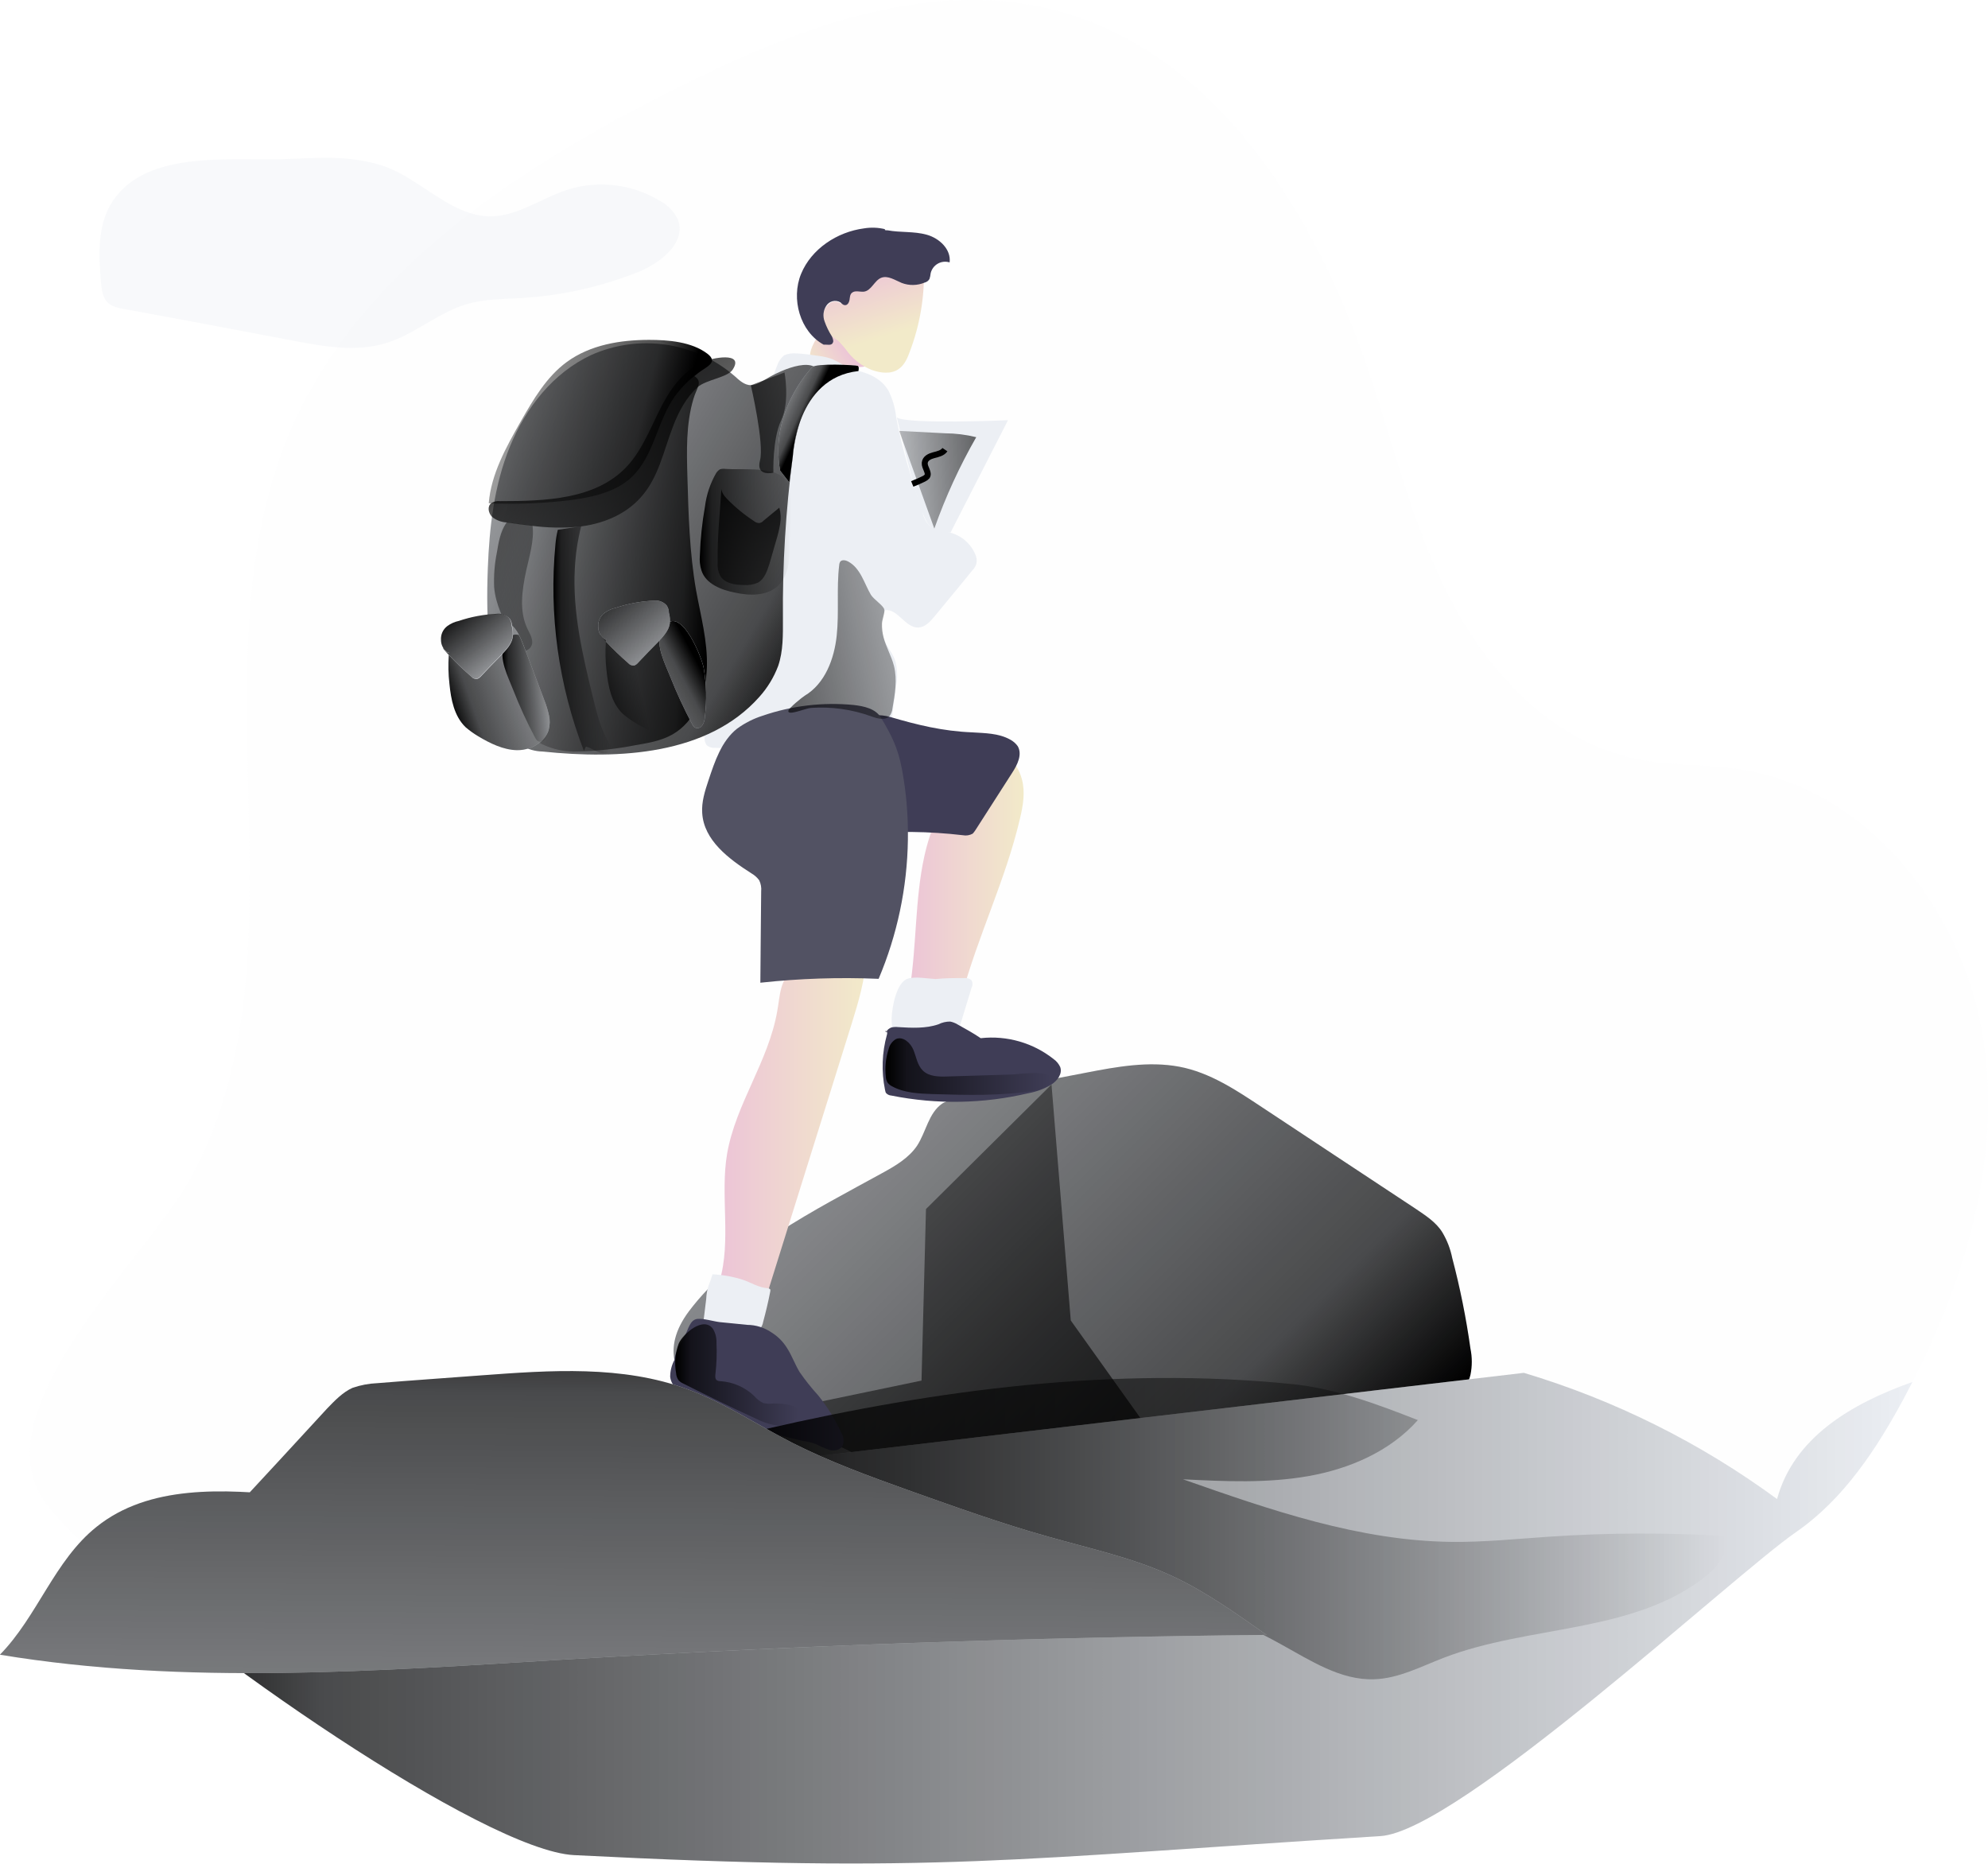
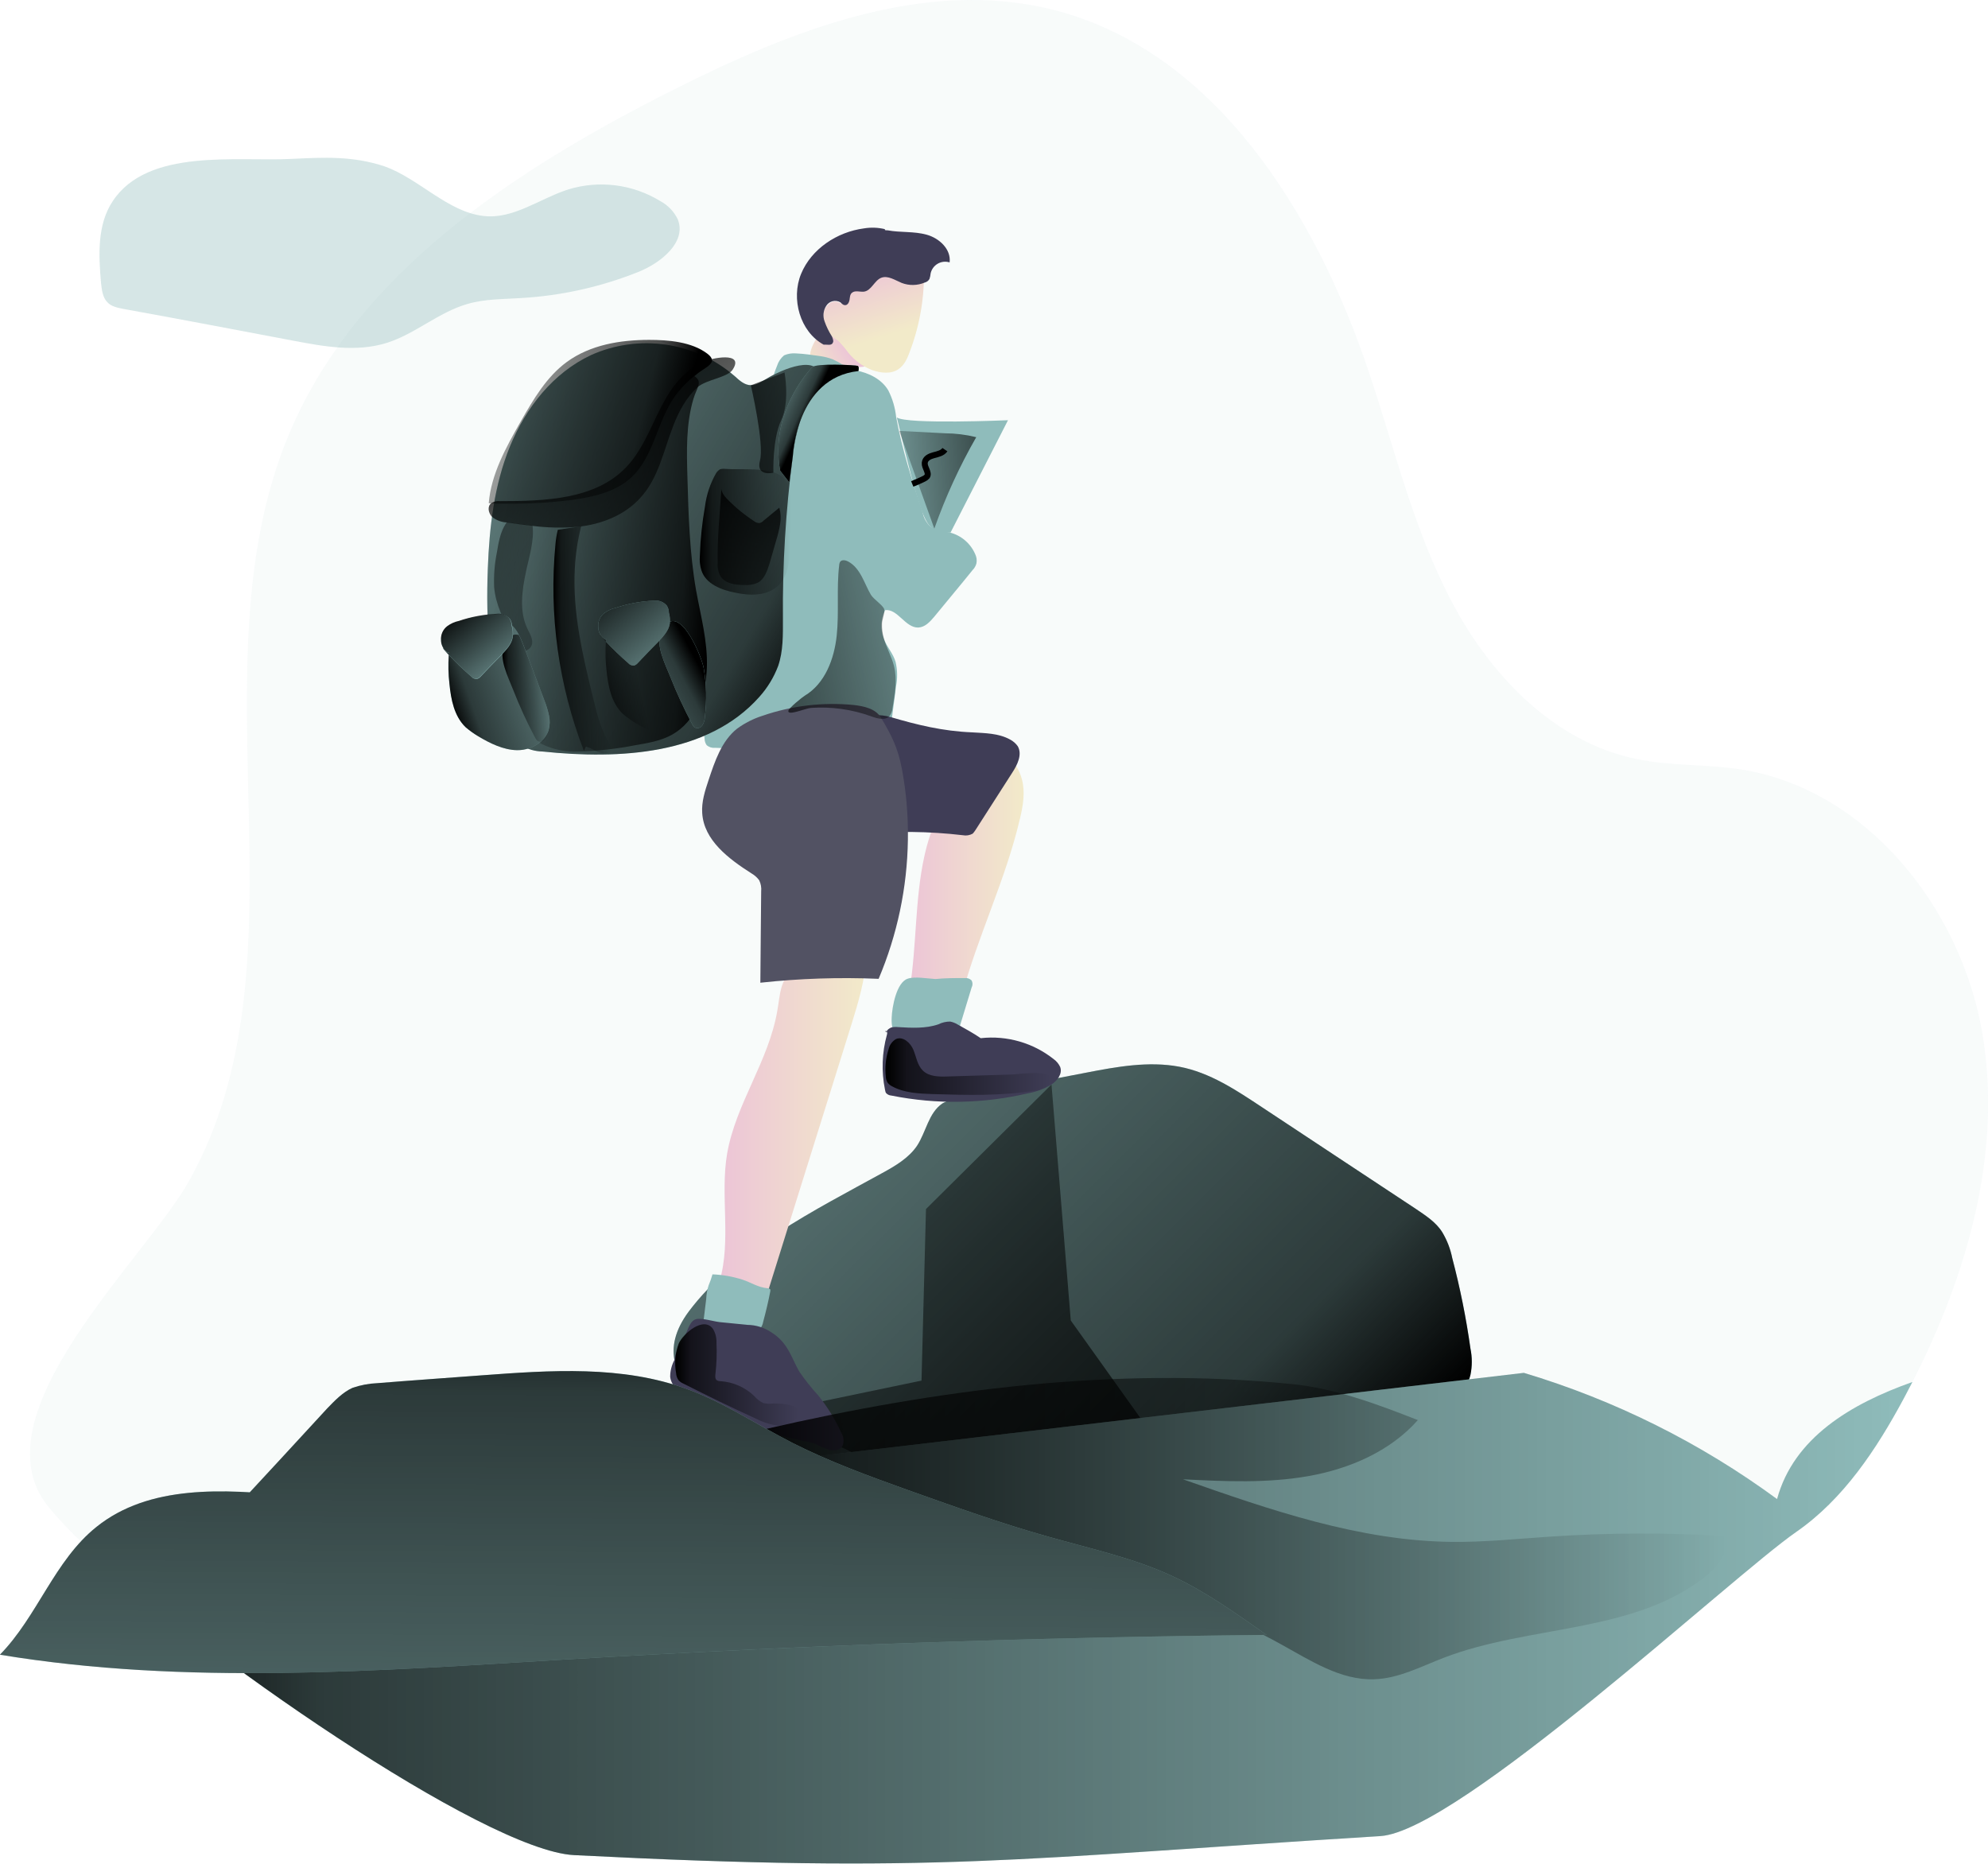
<svg xmlns="http://www.w3.org/2000/svg" xmlns:xlink="http://www.w3.org/1999/xlink" id="Layer_1" data-name="Layer 1" width="510.81" height="478.8" viewBox="0 0 510.81 478.8">
  <defs>
    <linearGradient id="linear-gradient" x1="380.12" y1="402.43" x2="137.99" y2="159.16" gradientUnits="userSpaceOnUse">
      <stop offset="0.01" />
      <stop offset="0.13" stop-opacity="0.69" />
      <stop offset="1" stop-opacity="0" />
    </linearGradient>
    <linearGradient id="linear-gradient-2" x1="356.16" y1="403.88" x2="176.89" y2="223.76" xlink:href="#linear-gradient" />
    <linearGradient id="linear-gradient-3" x1="276.8" y1="256.45" x2="306.74" y2="256.45" gradientTransform="matrix(1, 0, 0, -1, 0, 490)" gradientUnits="userSpaceOnUse">
      <stop offset="0" stop-color="#ecc4d7" />
      <stop offset="0.42" stop-color="#efd4d1" />
      <stop offset="1" stop-color="#f2eac9" />
    </linearGradient>
    <linearGradient id="linear-gradient-4" x1="228.33" y1="196.6" x2="266.27" y2="196.6" xlink:href="#linear-gradient-3" />
    <linearGradient id="linear-gradient-5" x1="261.32" y1="398.19" x2="251.37" y2="392.11" xlink:href="#linear-gradient-3" />
    <linearGradient id="linear-gradient-6" x1="265.89" y1="418.75" x2="271.62" y2="400.71" xlink:href="#linear-gradient-3" />
    <linearGradient id="linear-gradient-7" x1="64.91" y1="418.77" x2="535.15" y2="418.77" xlink:href="#linear-gradient" />
    <linearGradient id="linear-gradient-8" x1="227.89" y1="395.76" x2="487.45" y2="395.76" xlink:href="#linear-gradient" />
    <linearGradient id="linear-gradient-9" x1="259.95" y1="172.53" x2="104.26" y2="79.8" xlink:href="#linear-gradient" />
    <linearGradient id="linear-gradient-10" x1="227" y1="149.15" x2="171.22" y2="145.64" xlink:href="#linear-gradient" />
    <linearGradient id="linear-gradient-11" x1="143.85" y1="145.61" x2="202.81" y2="159.63" xlink:href="#linear-gradient" />
    <linearGradient id="linear-gradient-12" x1="159.01" y1="185.82" x2="204.81" y2="169.79" xlink:href="#linear-gradient" />
    <linearGradient id="linear-gradient-13" x1="191.53" y1="102.11" x2="252.49" y2="186.53" xlink:href="#linear-gradient" />
    <linearGradient id="linear-gradient-14" x1="172.85" y1="179.8" x2="184.81" y2="179.8" xlink:href="#linear-gradient" />
    <linearGradient id="linear-gradient-15" x1="193.78" y1="181.41" x2="227.63" y2="173.81" gradientUnits="userSpaceOnUse">
      <stop offset="0.01" />
      <stop offset="0.42" stop-opacity="0" />
    </linearGradient>
    <linearGradient id="linear-gradient-16" x1="223.94" y1="174.1" x2="184.73" y2="195" xlink:href="#linear-gradient" />
    <linearGradient id="linear-gradient-17" x1="185.95" y1="167.39" x2="200.87" y2="167.39" xlink:href="#linear-gradient" />
    <linearGradient id="linear-gradient-18" x1="223.57" y1="139.63" x2="247.07" y2="139.63" xlink:href="#linear-gradient" />
    <linearGradient id="linear-gradient-19" x1="236.35" y1="124.16" x2="235.96" y2="194.94" xlink:href="#linear-gradient" />
    <linearGradient id="linear-gradient-20" x1="307.47" y1="124.34" x2="261.67" y2="127.49" xlink:href="#linear-gradient" />
    <linearGradient id="linear-gradient-21" x1="223.37" y1="176.35" x2="309.69" y2="157.97" xlink:href="#linear-gradient" />
    <linearGradient id="linear-gradient-22" x1="251.2" y1="110.02" x2="236.22" y2="102.96" xlink:href="#linear-gradient" />
    <linearGradient id="linear-gradient-23" x1="227.54" y1="112.8" x2="275.62" y2="109.36" xlink:href="#linear-gradient" />
    <linearGradient id="linear-gradient-24" x1="218.04" y1="117.69" x2="136.19" y2="97.09" xlink:href="#linear-gradient" />
    <linearGradient id="linear-gradient-25" x1="196" y1="149.43" x2="223.33" y2="182.92" gradientUnits="userSpaceOnUse">
      <stop offset="0.01" />
      <stop offset="1" stop-opacity="0" />
    </linearGradient>
    <linearGradient id="linear-gradient-26" x1="159.75" y1="158" x2="179.59" y2="182.04" xlink:href="#linear-gradient-25" />
    <linearGradient id="linear-gradient-27" x1="207.11" y1="323.28" x2="205.39" y2="613.48" xlink:href="#linear-gradient" />
    <linearGradient id="linear-gradient-28" x1="217.24" y1="356.28" x2="248.96" y2="356.28" xlink:href="#linear-gradient" />
    <linearGradient id="linear-gradient-29" x1="271.27" y1="277.01" x2="313.89" y2="277.01" xlink:href="#linear-gradient" />
  </defs>
-   <path d="M535.15,358.09q-1.1,2.16-2.25,4.29c-7,13-15.45,25.82-27.64,34.26-16.57,11.48-86.72,76.91-106.85,78.13-93.61,5.8-113.45,9.66-207.16,4.88-23-1.17-97.18-52.63-126.34-80.27A94.83,94.83,0,0,1,56.07,390C37.37,366.45,81,326.6,92.26,306.58c31.92-56.72.71-131.23,25.51-191.41,17.28-42,58.55-68.71,99.11-89.14,30.29-15.25,64.45-28.77,97.38-20.54C356,16,382,58.05,395.58,98.91c6.71,20,11.59,40.86,21.65,59.56s26.22,35.28,47,39.55c8.74,1.83,17.79,1.32,26.63,2.64,32.33,5,56.62,35.37,62.21,67.59C558.35,298.89,549.33,330.35,535.15,358.09Z" transform="translate(-43.76 -3)" fill="#eceff4" opacity="0.07" style="isolation: isolate" />
-   <path d="M270.44,304.41c3.35-1.83,6.81-3.86,8.94-7,2.34-3.56,2.95-8.44,6.51-10.88a15.53,15.53,0,0,1,5.29-1.83l31.71-6.1c7.83-1.52,16-3,23.89-1.52s14.74,6.1,21.34,10.47c13.12,8.64,26.23,17.38,39.34,26,2.54,1.73,5.29,3.45,6.91,6.1a20.82,20.82,0,0,1,2.54,6.6,199.84,199.84,0,0,1,4.68,23.28,16.66,16.66,0,0,1,0,6.71c-.51,2.24-1.93,4.07-3.25,5.9-9.46,13.11-18.91,26.12-28.46,39.23-2.14,3.05-4.68,6.2-8.34,6.91-2,.41-4.17-.1-6.2-.5-24.5-4.88-50.32-1.73-74.3-8.54-9-2.54-17.39-6.41-25.82-10.27s-17.08-7.83-25.62-11.79c-14-6.4-43.3-17.79-28.87-37.2C232.73,324,253.46,313.76,270.44,304.41Z" transform="translate(-43.76 -3)" fill="#eceff4" />
+   <path d="M535.15,358.09q-1.1,2.16-2.25,4.29c-7,13-15.45,25.82-27.64,34.26-16.57,11.48-86.72,76.91-106.85,78.13-93.61,5.8-113.45,9.66-207.16,4.88-23-1.17-97.18-52.63-126.34-80.27A94.83,94.83,0,0,1,56.07,390C37.37,366.45,81,326.6,92.26,306.58c31.92-56.72.71-131.23,25.51-191.41,17.28-42,58.55-68.71,99.11-89.14,30.29-15.25,64.45-28.77,97.38-20.54C356,16,382,58.05,395.58,98.91c6.71,20,11.59,40.86,21.65,59.56s26.22,35.28,47,39.55c8.74,1.83,17.79,1.32,26.63,2.64,32.33,5,56.62,35.37,62.21,67.59C558.35,298.89,549.33,330.35,535.15,358.09Z" transform="translate(-43.76 -3)" fill="#8fbcbb" opacity="0.07" style="isolation: isolate" />
+   <path d="M270.44,304.41c3.35-1.83,6.81-3.86,8.94-7,2.34-3.56,2.95-8.44,6.51-10.88a15.53,15.53,0,0,1,5.29-1.83l31.71-6.1c7.83-1.52,16-3,23.89-1.52s14.74,6.1,21.34,10.47c13.12,8.64,26.23,17.38,39.34,26,2.54,1.73,5.29,3.45,6.91,6.1a20.82,20.82,0,0,1,2.54,6.6,199.84,199.84,0,0,1,4.68,23.28,16.66,16.66,0,0,1,0,6.71c-.51,2.24-1.93,4.07-3.25,5.9-9.46,13.11-18.91,26.12-28.46,39.23-2.14,3.05-4.68,6.2-8.34,6.91-2,.41-4.17-.1-6.2-.5-24.5-4.88-50.32-1.73-74.3-8.54-9-2.54-17.39-6.41-25.82-10.27s-17.08-7.83-25.62-11.79c-14-6.4-43.3-17.79-28.87-37.2C232.73,324,253.46,313.76,270.44,304.41Z" transform="translate(-43.76 -3)" fill="#8fbcbb" />
  <path d="M270.44,304.41c3.35-1.83,6.81-3.86,8.94-7,2.34-3.56,2.95-8.44,6.51-10.88a15.53,15.53,0,0,1,5.29-1.83l31.71-6.1c7.83-1.52,16-3,23.89-1.52s14.74,6.1,21.34,10.47c13.12,8.64,26.23,17.38,39.34,26,2.54,1.73,5.29,3.45,6.91,6.1a20.82,20.82,0,0,1,2.54,6.6,199.84,199.84,0,0,1,4.68,23.28,16.66,16.66,0,0,1,0,6.71c-.51,2.24-1.93,4.07-3.25,5.9-9.46,13.11-18.91,26.12-28.46,39.23-2.14,3.05-4.68,6.2-8.34,6.91-2,.41-4.17-.1-6.2-.5-24.5-4.88-50.32-1.73-74.3-8.54-9-2.54-17.39-6.41-25.82-10.27s-17.08-7.83-25.62-11.79c-14-6.4-43.3-17.79-28.87-37.2C232.73,324,253.46,313.76,270.44,304.41Z" transform="translate(-43.76 -3)" fill="url(#linear-gradient)" />
  <path d="M239.33,366.31l41.21-8.58,1.15-44.08,32.25-32,4.95,60.63L363,404.09s-68.12-5.15-81.85-16.6S239.33,366.31,239.33,366.31Z" transform="translate(-43.76 -3)" fill="url(#linear-gradient-2)" />
  <path d="M306.32,203.17c.92,3.35.31,6.91-.51,10.27-3.66,15.65-10.87,30.18-15,45.64-.71,2.64-1.32,5.38-2.95,7.52s-4.57,3.66-7.11,2.74a6.5,6.5,0,0,1-3.77-5.28,22.38,22.38,0,0,1,.51-6.81c1.83-11.29,1.32-23,3.76-34.16,1.53-7,4.48-14,9.25-19.51C295,198.49,303.47,193.11,306.32,203.17Z" transform="translate(-43.76 -3)" fill="url(#linear-gradient-3)" />
  <path d="M230.59,299.43c-1.83,10.77,1.12,22.26-1.93,32.73a4,4,0,0,0-.2,2.44,3,3,0,0,0,1.73,1.42,19.22,19.22,0,0,0,7.11,1.83,3.46,3.46,0,0,0,2.44-.51,4.82,4.82,0,0,0,1.22-2.13q10.83-34.6,21.65-69.22c1.73-5.59,3.46-11.29,3.66-17.08,0,.1-16.57,2-18.4,3.15-3.76,2.34-3.66,6.71-4.37,10.57C241.27,275.75,232.83,286.52,230.59,299.43Z" transform="translate(-43.76 -3)" fill="url(#linear-gradient-4)" />
  <path d="M254.89,88a2.64,2.64,0,0,1,.91-.91,2.79,2.79,0,0,1,1.63-.1c2.13.4,3.76,2.13,5.18,3.76A14.33,14.33,0,0,1,266,96.54c0,.2.1.41,0,.51a.79.79,0,0,1-.51.2c-3,.31-10,.92-12.61-.91S253.57,89.83,254.89,88Z" transform="translate(-43.76 -3)" fill="url(#linear-gradient-5)" />
  <path d="M277.55,93.29c-.61,1.73-1.42,3.56-2.94,4.57-1.93,1.32-4.58,1-6.81.21a14.62,14.62,0,0,1-6.1-4.48,25.83,25.83,0,0,0-2.54-3,24.46,24.46,0,0,1-2-1.52,6,6,0,0,1-1.72-6,4.14,4.14,0,0,1,1.83-2.34,2.45,2.45,0,0,1,2.74.41,26.46,26.46,0,0,1,1.22-7.93,9.1,9.1,0,0,1,2.64-4.47,9.2,9.2,0,0,1,4.37-1.42c4.58-.72,12.71-1.63,12.91,4.67A55.72,55.72,0,0,1,277.55,93.29Z" transform="translate(-43.76 -3)" fill="url(#linear-gradient-6)" />
  <path d="M255.4,91.56c-6.1-3.35-8.44-11.79-5.8-18.2s9.25-10.77,16.16-11.68a13.54,13.54,0,0,1,5.39.2c-.2.3.31.3.71.3,3.26.61,6.71.21,10,1.12s6.31,3.76,5.9,7.12a3.82,3.82,0,0,0-4.88,2.84,6,6,0,0,1-.3,1.43,1.94,1.94,0,0,1-1.22.91,7.92,7.92,0,0,1-5.9.1c-1.73-.71-3.56-2-5.29-1.32s-2.54,3.36-4.47,3.56c-1,.1-2.23-.41-3.05.3-.51.41-.51,1.22-.61,1.83s-.51,1.43-1.22,1.33c-.4,0-.81-.41-1.12-.72a2.69,2.69,0,0,0-3.65.92,4.48,4.48,0,0,0-.41,4,18.65,18.65,0,0,0,1.83,3.76,3.39,3.39,0,0,1,.4,1.32C257.63,92,256.51,91.46,255.4,91.56Z" transform="translate(-43.76 -3)" fill="#3f3d56" />
-   <path d="M243.4,97.05a5.77,5.77,0,0,1,1.83-2.75,6.34,6.34,0,0,1,3.05-.5c2.13.1,4.17.4,6.3.71a15.32,15.32,0,0,1,3.15.81,21.66,21.66,0,0,1,4.88,3.05,75.12,75.12,0,0,0-9.65,1c-2.75.5-5.39,1.52-8.14,1.93C241.27,101.93,242.49,99.39,243.4,97.05Z" transform="translate(-43.76 -3)" fill="#eceff4" />
-   <path d="M222.66,126.63a87.59,87.59,0,0,0-2.23,10.16c-1.83,10.07-3.66,20-5.49,30.09-.61,3.15-.92,6.81,1.52,8.84,1.33,1.12,3.16,1.43,4.88,1.83a3.2,3.2,0,0,1,1.53.82,4,4,0,0,1,.51,1.62c.5,4.27.91,8.54,1.42,12.81a3,3,0,0,0,.51,1.63,2.74,2.74,0,0,0,2.13.71,121.12,121.12,0,0,0,43.91-6,2.9,2.9,0,0,0,1.33-.81,2.09,2.09,0,0,0,.3-1.12c.31-2.64.71-5.18,1-7.83a14.69,14.69,0,0,0-.1-6.3c-.61-2.13-2.24-3.86-3-5.89a9.4,9.4,0,0,1,.3-7.42c3.25-.41,5.18,4.57,8.54,4.47,1.73-.1,2.95-1.43,4.07-2.75,3.25-4,6.6-7.93,9.86-12a3.78,3.78,0,0,0,1-1.73,3.74,3.74,0,0,0-.3-2.34,9.7,9.7,0,0,0-6.51-5.59c-1.63-.4-3.56-.4-4.88-1.42a6.66,6.66,0,0,1-2.13-3.76c-2.65-8-5.29-16.16-6.81-24.5a19.64,19.64,0,0,0-2-6.81c-1.72-2.95-5.08-4.57-8.43-5.18a31.11,31.11,0,0,0-10.17.51c-3.56.61-8.64.71-11.69,2.54a50.23,50.23,0,0,0-19,25.41Z" transform="translate(-43.76 -3)" fill="#eceff4" />
-   <path d="M274.2,110.26c2.54,1.83,28.56.71,28.56.71L288,139.84s-3.54.22-5.08-1.42S279.88,134.54,274.2,110.26Z" transform="translate(-43.76 -3)" fill="#eceff4" />
+   <path d="M243.4,97.05a5.77,5.77,0,0,1,1.83-2.75,6.34,6.34,0,0,1,3.05-.5c2.13.1,4.17.4,6.3.71a15.32,15.32,0,0,1,3.15.81,21.66,21.66,0,0,1,4.88,3.05,75.12,75.12,0,0,0-9.65,1c-2.75.5-5.39,1.52-8.14,1.93C241.27,101.93,242.49,99.39,243.4,97.05Z" transform="translate(-43.76 -3)" fill="#8fbcbb" />
+   <path d="M222.66,126.63a87.59,87.59,0,0,0-2.23,10.16c-1.83,10.07-3.66,20-5.49,30.09-.61,3.15-.92,6.81,1.52,8.84,1.33,1.12,3.16,1.43,4.88,1.83a3.2,3.2,0,0,1,1.53.82,4,4,0,0,1,.51,1.62c.5,4.27.91,8.54,1.42,12.81a3,3,0,0,0,.51,1.63,2.74,2.74,0,0,0,2.13.71,121.12,121.12,0,0,0,43.91-6,2.9,2.9,0,0,0,1.33-.81,2.09,2.09,0,0,0,.3-1.12c.31-2.64.71-5.18,1-7.83a14.69,14.69,0,0,0-.1-6.3c-.61-2.13-2.24-3.86-3-5.89a9.4,9.4,0,0,1,.3-7.42c3.25-.41,5.18,4.57,8.54,4.47,1.73-.1,2.95-1.43,4.07-2.75,3.25-4,6.6-7.93,9.86-12a3.78,3.78,0,0,0,1-1.73,3.74,3.74,0,0,0-.3-2.34,9.7,9.7,0,0,0-6.51-5.59c-1.63-.4-3.56-.4-4.88-1.42a6.66,6.66,0,0,1-2.13-3.76c-2.65-8-5.29-16.16-6.81-24.5a19.64,19.64,0,0,0-2-6.81c-1.72-2.95-5.08-4.57-8.43-5.18a31.11,31.11,0,0,0-10.17.51c-3.56.61-8.64.71-11.69,2.54a50.23,50.23,0,0,0-19,25.41Z" transform="translate(-43.76 -3)" fill="#8fbcbb" />
+   <path d="M274.2,110.26c2.54,1.83,28.56.71,28.56.71L288,139.84s-3.54.22-5.08-1.42S279.88,134.54,274.2,110.26Z" transform="translate(-43.76 -3)" fill="#8fbcbb" />
  <path d="M293.51,191.17c3.36.21,6.81.21,9.76,1.83a5.6,5.6,0,0,1,2,1.73c1.22,2.14-.1,4.78-1.42,6.81-3.15,4.88-6.3,9.86-9.45,14.74a6.32,6.32,0,0,1-.71.92,3.74,3.74,0,0,1-2.54.4,124.74,124.74,0,0,0-26.13-.3c-2.64-3.56-5.28-7.22-6.81-11.39s-1.83-9,.31-13a12.32,12.32,0,0,1,14-5.69C279.38,189.24,286,190.87,293.51,191.17Z" transform="translate(-43.76 -3)" fill="#3f3d56" />
-   <path d="M226.83,330.43a23.89,23.89,0,0,1-1,2.85,12.74,12.74,0,0,0-.61,3.45c-.21,1.63-.41,3.26-.61,5a3.13,3.13,0,0,0,.1,1.73c.3.61.91.82,1.52,1.12,2.85,1,6.1.92,9.15.92,1.42,0,3-.21,3.86-1.33a3.83,3.83,0,0,0,.61-1.52c.71-2.64,1.32-5.18,1.83-7.83,0-.2.1-.51-.1-.61a.77.77,0,0,0-.51-.2c-2.54-.2-4.37-1.53-6.6-2.24A29.47,29.47,0,0,0,226.83,330.43Z" transform="translate(-43.76 -3)" fill="#eceff4" />
+   <path d="M226.83,330.43a23.89,23.89,0,0,1-1,2.85,12.74,12.74,0,0,0-.61,3.45c-.21,1.63-.41,3.26-.61,5a3.13,3.13,0,0,0,.1,1.73c.3.61.91.82,1.52,1.12,2.85,1,6.1.92,9.15.92,1.42,0,3-.21,3.86-1.33a3.83,3.83,0,0,0,.61-1.52c.71-2.64,1.32-5.18,1.83-7.83,0-.2.1-.51-.1-.61a.77.77,0,0,0-.51-.2c-2.54-.2-4.37-1.53-6.6-2.24A29.47,29.47,0,0,0,226.83,330.43Z" transform="translate(-43.76 -3)" fill="#8fbcbb" />
  <path d="M217.07,352.39a9.18,9.18,0,0,0-1.11,4.37c.3,2.64,2.84,4.27,5.18,5.59a106.48,106.48,0,0,0,29,10.88,16.27,16.27,0,0,1,3.25.81,25.89,25.89,0,0,0,3.56,1.52c1.22.31,2.85,0,3.35-1.22a3.72,3.72,0,0,0-.4-3.25,44.06,44.06,0,0,0-5.9-9.55,56.89,56.89,0,0,1-4.78-6c-1.21-2-2-4.27-3.25-6.2a12.31,12.31,0,0,0-4-4,11.21,11.21,0,0,0-6.2-1.93c-2.34-.2-4.68-.51-7.12-.71-1.62-.2-4.17-1-5.79-.81-1.83.3-2.24,2.64-3,4.06S217.07,350.56,217.07,352.39Z" transform="translate(-43.76 -3)" fill="#3f3d56" />
-   <path d="M291.68,254.3a2.14,2.14,0,0,1,1.73.61,1.91,1.91,0,0,1,0,1.83q-1.68,5.49-3.35,11a4,4,0,0,1-.71,1.42,3.73,3.73,0,0,1-2,.91,38.39,38.39,0,0,1-9.65.51A7.66,7.66,0,0,1,275,270c-1.83-1-2.23-3.45-2.13-5.49.1-2.74,1.22-9.15,4.17-10.06,1.83-.61,5.08,0,7.11.1C286.6,254.3,289.14,254.3,291.68,254.3Z" transform="translate(-43.76 -3)" fill="#eceff4" />
+   <path d="M291.68,254.3a2.14,2.14,0,0,1,1.73.61,1.91,1.91,0,0,1,0,1.83q-1.68,5.49-3.35,11a4,4,0,0,1-.71,1.42,3.73,3.73,0,0,1-2,.91,38.39,38.39,0,0,1-9.65.51A7.66,7.66,0,0,1,275,270c-1.83-1-2.23-3.45-2.13-5.49.1-2.74,1.22-9.15,4.17-10.06,1.83-.61,5.08,0,7.11.1C286.6,254.3,289.14,254.3,291.68,254.3Z" transform="translate(-43.76 -3)" fill="#8fbcbb" />
  <path d="M295.75,269.75c-1.93-1.32-4-2.44-6-3.56a5.81,5.81,0,0,0-1.83-.71,6.7,6.7,0,0,0-3.05.71c-3.25,1.12-6.91.92-10.36.71a5.05,5.05,0,0,0-1.73.1c-.51.21-1.12.61-1.22,1.12-.31.21-.41-.4-.1-.2s.3.61.2.91a30.28,30.28,0,0,0-.51,14.13c.1.31.1.71.31.92a2,2,0,0,0,1.32.61,82.59,82.59,0,0,0,35.27-.61,17.25,17.25,0,0,0,5.89-2.24c1.53-1,2.85-2.74,2.24-4.47a5.07,5.07,0,0,0-1.63-2A25.62,25.62,0,0,0,295.75,269.75Z" transform="translate(-43.76 -3)" fill="#3f3d56" />
-   <path d="M535.15,358.09q-1.1,2.16-2.25,4.29c-7,13-15.45,25.82-27.64,34.26-16.57,11.48-86.72,76.91-106.85,78.13-93.61,5.8-113.45,9.66-207.16,4.88-23-1.17-97.18-52.63-126.34-80.27l370.4-43.64a213.33,213.33,0,0,1,65.06,32.43C504.63,372.49,519.23,363.72,535.15,358.09Z" transform="translate(-43.76 -3)" fill="#eceff4" />
+   <path d="M535.15,358.09q-1.1,2.16-2.25,4.29c-7,13-15.45,25.82-27.64,34.26-16.57,11.48-86.72,76.91-106.85,78.13-93.61,5.8-113.45,9.66-207.16,4.88-23-1.17-97.18-52.63-126.34-80.27l370.4-43.64a213.33,213.33,0,0,1,65.06,32.43C504.63,372.49,519.23,363.72,535.15,358.09Z" transform="translate(-43.76 -3)" fill="#8fbcbb" />
  <path d="M535.15,358.09q-1.1,2.16-2.25,4.29c-7,13-15.45,25.82-27.64,34.26-16.57,11.48-86.72,76.91-106.85,78.13-93.61,5.8-113.45,9.66-207.16,4.88-23-1.17-97.18-52.63-126.34-80.27l370.4-43.64a213.33,213.33,0,0,1,65.06,32.43C504.63,372.49,519.23,363.72,535.15,358.09Z" transform="translate(-43.76 -3)" fill="url(#linear-gradient-7)" />
  <path d="M408.07,367.88c-7.13,8.05-17.59,12.54-28.18,14.4s-21.43,1.35-32.17.81c22.4,7.87,45.3,15.82,69,16.08,8.3.1,16.58-.76,24.87-1.32a352.37,352.37,0,0,1,45.61-.16c1.05,4.08-2.16,8-5.48,10.57-18.61,14.48-45,12.23-67,20.69-5.84,2.25-11.58,5.31-17.83,5.52-8.66.31-16.41-4.82-24-9-22.39-12.47-47.84-18.15-73-23-25.5-4.89-52.55-9.72-72-26.87,3.27-3.17,7.93-4.36,12.37-5.38,44.27-10.2,90.09-16.2,135.5-11.59C386.82,359.73,397.7,363.81,408.07,367.88Z" transform="translate(-43.76 -3)" fill="url(#linear-gradient-8)" />
-   <path d="M247.47,120.22A300.08,300.08,0,0,0,244.93,162c0,4.07.1,8.24-1.22,12.1a25.17,25.17,0,0,1-4.88,8c-13.22,14.84-35.88,16.06-55.6,14a11.43,11.43,0,0,1-5.49-1.53c-2-1.32-3.05-3.66-3.87-5.89-4.57-12.51-5.28-26.13-4.77-39.55.4-10.67,1.62-21.44,5.69-31.41s11.08-18.9,20.84-23.48a34.73,34.73,0,0,1,36.89,5.39c1.22,1.12,2.55,2.34,4.17,2.34,1.43,0,2.75-.92,4-1.63,4.16-2.54,13.52-6.5,13.92-.2.1,2.24-3.56,6.4-4.37,8.54A45.32,45.32,0,0,0,247.47,120.22Z" transform="translate(-43.76 -3)" fill="#eceff4" />
+   <path d="M247.47,120.22A300.08,300.08,0,0,0,244.93,162c0,4.07.1,8.24-1.22,12.1a25.17,25.17,0,0,1-4.88,8c-13.22,14.84-35.88,16.06-55.6,14a11.43,11.43,0,0,1-5.49-1.53c-2-1.32-3.05-3.66-3.87-5.89-4.57-12.51-5.28-26.13-4.77-39.55.4-10.67,1.62-21.44,5.69-31.41s11.08-18.9,20.84-23.48a34.73,34.73,0,0,1,36.89,5.39c1.22,1.12,2.55,2.34,4.17,2.34,1.43,0,2.75-.92,4-1.63,4.16-2.54,13.52-6.5,13.92-.2.1,2.24-3.56,6.4-4.37,8.54A45.32,45.32,0,0,0,247.47,120.22Z" transform="translate(-43.76 -3)" fill="#8fbcbb" />
  <path d="M247.47,120.22A300.08,300.08,0,0,0,244.93,162c0,4.07.1,8.24-1.22,12.1a25.17,25.17,0,0,1-4.88,8c-13.22,14.84-35.88,16.06-55.6,14a11.43,11.43,0,0,1-5.49-1.53c-2-1.32-3.05-3.66-3.87-5.89-4.57-12.51-5.28-26.13-4.77-39.55.4-10.67,1.62-21.44,5.69-31.41s11.08-18.9,20.84-23.48a34.73,34.73,0,0,1,36.89,5.39c1.22,1.12,2.55,2.34,4.17,2.34,1.43,0,2.75-.92,4-1.63,4.16-2.54,13.52-6.5,13.92-.2.1,2.24-3.56,6.4-4.37,8.54A45.32,45.32,0,0,0,247.47,120.22Z" transform="translate(-43.76 -3)" fill="url(#linear-gradient-9)" />
  <path d="M225.39,174.53c-.23,6.72-3,13.85-8.83,17.17-2.88,1.64-6.21,2.21-9.48,2.76a88.57,88.57,0,0,1-14.85,1.64,19.36,19.36,0,0,1-9.15-1.87c-3.94-2.1-6.42-6.14-8.51-10.08a36.59,36.59,0,0,1-3.32-7.88,41.87,41.87,0,0,1-.87-11c.09-8.27.32-16.58,1.86-24.71a69.55,69.55,0,0,1,2.09-8.21A126.86,126.86,0,0,0,190,131.5c5.77-.7,11.84-2,16.06-6,5.7-5.39,6.5-14.2,11-20.61a27.23,27.23,0,0,1,5.06-5.28c2.34,1.44.66,3-.19,5.89-1.93,6.49-1.73,13.4-1.54,20.1.27,9.69.55,19.41,2.21,29C223.8,161.21,225.62,167.81,225.39,174.53Z" transform="translate(-43.76 -3)" fill="url(#linear-gradient-10)" />
  <path d="M179.25,164.49c.57,1.19,1.33,2.38,1.26,3.69a2.28,2.28,0,0,1-1.7,2c-.19-.48-.37-1-.57-1.48a27,27,0,0,0-1.11-2.53,2.17,2.17,0,0,0-1.73.08c-2.28-3.87-4.27-7.93-4.67-12.36a37.15,37.15,0,0,1,.7-8.92c.42-2.58.88-5.24,2.3-7.42a3.09,3.09,0,0,1,.26-.37h.09c2.17.32,4.35.64,6.51.87.52,3.75-.93,8.28-1.66,11.73C177.89,154.68,177.13,160,179.25,164.49Z" transform="translate(-43.76 -3)" fill="url(#linear-gradient-11)" />
-   <path d="M184.75,190.46a5.13,5.13,0,0,1-.27.78,6.63,6.63,0,0,1-1.73,2.31,9.31,9.31,0,0,1-6.23,2.2c-3.46-.1-6.81-1.73-9.86-3.56a23.49,23.49,0,0,1-3.26-2.34c-2.94-2.84-3.76-7.11-4.16-11.18a39.68,39.68,0,0,1-.17-7.39c-.49-.54-1-1.09-1.46-1.65l17.65-6a9.1,9.1,0,0,1,1.87,2.57,27,27,0,0,1,1.11,2.53c1.83,4.78,3.56,9.45,5.39,14.23a23.09,23.09,0,0,1,1.18,3.85A7.59,7.59,0,0,1,184.75,190.46Z" transform="translate(-43.76 -3)" fill="#eceff4" />
+   <path d="M184.75,190.46a5.13,5.13,0,0,1-.27.78,6.63,6.63,0,0,1-1.73,2.31,9.31,9.31,0,0,1-6.23,2.2c-3.46-.1-6.81-1.73-9.86-3.56a23.49,23.49,0,0,1-3.26-2.34c-2.94-2.84-3.76-7.11-4.16-11.18a39.68,39.68,0,0,1-.17-7.39c-.49-.54-1-1.09-1.46-1.65l17.65-6a9.1,9.1,0,0,1,1.87,2.57,27,27,0,0,1,1.11,2.53c1.83,4.78,3.56,9.45,5.39,14.23a23.09,23.09,0,0,1,1.18,3.85A7.59,7.59,0,0,1,184.75,190.46Z" transform="translate(-43.76 -3)" fill="#8fbcbb" />
  <path d="M184.75,190.46a5.13,5.13,0,0,1-.27.78,6.63,6.63,0,0,1-1.73,2.31,9.31,9.31,0,0,1-6.23,2.2c-3.46-.1-6.81-1.73-9.86-3.56a23.49,23.49,0,0,1-3.26-2.34c-2.94-2.84-3.76-7.11-4.16-11.18a39.68,39.68,0,0,1-.17-7.39c-.49-.54-1-1.09-1.46-1.65l17.65-6a9.1,9.1,0,0,1,1.87,2.57,27,27,0,0,1,1.11,2.53c1.83,4.78,3.56,9.45,5.39,14.23a23.09,23.09,0,0,1,1.18,3.85A7.59,7.59,0,0,1,184.75,190.46Z" transform="translate(-43.76 -3)" fill="url(#linear-gradient-12)" />
  <path d="M232,98c-1.32,2-6.81,2.54-9,4.48-2.84,2.54-4.88,6.3-6.3,10.06-2.44,6.3-3.76,13.32-8.34,18.3-4.06,4.57-10.16,6.91-16.16,7.52a55.06,55.06,0,0,1-11.68-.25c-2.16-.23-4.34-.55-6.51-.87H174a6.55,6.55,0,0,1-3.78-1.41c-1-1-1.32-2.75-.2-3.56a3.33,3.33,0,0,1,2.24-.51c11.59,0,24.49-.41,32.42-8.74,4.78-5,6.81-12,10.37-18,2.14-3.66,5.29-7.22,9.25-9C226.43,95,235.17,93.19,232,98Z" transform="translate(-43.76 -3)" fill="url(#linear-gradient-13)" />
  <path d="M159.24,170c0,.16-.05.33-.07.5" transform="translate(-43.76 -3)" fill="none" stroke="#000" stroke-miterlimit="10" stroke-width="1.03" />
  <path d="M184.81,186.79c-.05,1.3-.14,2.6-.26,3.88,0,.19-.05.37-.07.57a3.51,3.51,0,0,1-.64,1.66,1.61,1.61,0,0,1-1.09.65,1.24,1.24,0,0,1-.95-.24,3.49,3.49,0,0,1-.51-.71,115.46,115.46,0,0,1-5.69-12.4c-1.22-3.15-3.86-8.14-2.23-11.49a5,5,0,0,1,2-2.45,2.17,2.17,0,0,1,1.73-.08,27,27,0,0,1,1.11,2.53c.2.5.38,1,.57,1.48,1.62,4.27,3.19,8.47,4.82,12.75A23.09,23.09,0,0,1,184.81,186.79Z" transform="translate(-43.76 -3)" fill="url(#linear-gradient-14)" />
  <path d="M199.59,166.58c0,.16-.05.32-.07.49" transform="translate(-43.76 -3)" fill="none" stroke="#000" stroke-miterlimit="10" stroke-width="1.03" />
  <path d="M215.61,160.15a13.48,13.48,0,0,1,3,5.1c1.83,4.78,3.56,9.46,5.39,14.24.91,2.43,1.83,5.08,1.11,7.52-.91,3.35-4.77,5.38-8.23,5.28s-6.81-1.73-9.86-3.55a24.51,24.51,0,0,1-3.25-2.34c-2.95-2.85-3.76-7.12-4.17-11.18a39.81,39.81,0,0,1-.16-7.39c-.5-.54-1-1.09-1.47-1.66" transform="translate(-43.76 -3)" fill="url(#linear-gradient-15)" />
-   <path d="M221.65,189.14a2.86,2.86,0,0,0,.51.71,1.47,1.47,0,0,0,2-.4,4.16,4.16,0,0,0,.71-2.24,43.63,43.63,0,0,0-.3-12.6c-.61-3.26-6.71-18-10.88-9.36-1.63,3.36,1,8.34,2.24,11.49A121.51,121.51,0,0,0,221.65,189.14Z" transform="translate(-43.76 -3)" fill="#eceff4" />
+   <path d="M221.65,189.14a2.86,2.86,0,0,0,.51.71,1.47,1.47,0,0,0,2-.4,4.16,4.16,0,0,0,.71-2.24,43.63,43.63,0,0,0-.3-12.6c-.61-3.26-6.71-18-10.88-9.36-1.63,3.36,1,8.34,2.24,11.49A121.51,121.51,0,0,0,221.65,189.14Z" transform="translate(-43.76 -3)" fill="#8fbcbb" />
  <path d="M221.65,189.14a2.86,2.86,0,0,0,.51.71,1.47,1.47,0,0,0,2-.4,4.16,4.16,0,0,0,.71-2.24,43.63,43.63,0,0,0-.3-12.6c-.61-3.26-6.71-18-10.88-9.36-1.63,3.36,1,8.34,2.24,11.49A121.51,121.51,0,0,0,221.65,189.14Z" transform="translate(-43.76 -3)" fill="url(#linear-gradient-16)" />
  <path d="M193.09,138.22a55.43,55.43,0,0,0-1.63,10.87c-.61,11.18,2,22.26,4.67,33.14,1,4.07,1.94,8.13,4.17,11.69a2.78,2.78,0,0,1,.51,1.93c-.3.61-1.12.71-1.83.71-1.63,0-3-1.32-4.67-1.73-.21.41-.31.72-.51,1.12a116.56,116.56,0,0,1-7.32-53.06,23.37,23.37,0,0,1,.61-3.76" transform="translate(-43.76 -3)" fill="url(#linear-gradient-17)" />
  <path d="M230.19,123.48a3.35,3.35,0,0,0-1.43.1,3.17,3.17,0,0,0-1,1,22.9,22.9,0,0,0-2.85,8.53,88.44,88.44,0,0,0-1.32,12.61,9.8,9.8,0,0,0,.41,3.86c1.11,3.46,5.08,5,8.64,5.69,3.76.82,8.13.92,11-1.73s3.05-7,3.05-10.87c0-4.27,1.73-13.72-1.83-17.08C241.77,122.87,234,123.78,230.19,123.48Z" transform="translate(-43.76 -3)" fill="url(#linear-gradient-18)" />
  <path d="M244,133.44c-1.32,1.12-2.74,2.23-4.06,3.35a1.78,1.78,0,0,1-1.12.61,2.09,2.09,0,0,1-1.32-.51,40.53,40.53,0,0,1-6.92-5.69c-.81-.81-1.62-1.93-1.42-3-.41,6.41-1.12,12.81-1,19.32a6.39,6.39,0,0,0,.61,3.35c1.12,2,3.76,2.44,6.1,2.44a7.54,7.54,0,0,0,3.66-.61c1.73-1,2.34-3.05,2.95-4.88.61-2,1.12-4,1.73-6a31.46,31.46,0,0,0,1-4.16A9.5,9.5,0,0,0,244,133.44Z" transform="translate(-43.76 -3)" fill="url(#linear-gradient-19)" />
-   <path d="M168,58.49c7.63.92,14.44-4.47,21.76-6.81a29,29,0,0,1,23.68,3,10.43,10.43,0,0,1,4.47,4.68c2.34,5.79-4.27,11.18-10.16,13.52a95.85,95.85,0,0,1-30.09,6.7c-4.68.31-9.35.21-13.82,1.53-7.42,2.13-13.42,7.72-20.74,10-7.83,2.44-16.16.92-24.19-.61C104.47,87.77,90,85,75.5,82.38c-1.52-.31-3.15-.61-4.16-1.73-1.22-1.22-1.43-3.25-1.63-5-.61-7.12-1-14.94,3-20.94,9-13.72,31.92-10.16,45.94-10.88,8.34-.4,15.76-.81,24,1.94C151.44,48.94,158.86,57.48,168,58.49Z" transform="translate(-43.76 -3)" fill="#eceff4" opacity="0.37" />
+   <path d="M168,58.49c7.63.92,14.44-4.47,21.76-6.81a29,29,0,0,1,23.68,3,10.43,10.43,0,0,1,4.47,4.68c2.34,5.79-4.27,11.18-10.16,13.52a95.85,95.85,0,0,1-30.09,6.7c-4.68.31-9.35.21-13.82,1.53-7.42,2.13-13.42,7.72-20.74,10-7.83,2.44-16.16.92-24.19-.61C104.47,87.77,90,85,75.5,82.38c-1.52-.31-3.15-.61-4.16-1.73-1.22-1.22-1.43-3.25-1.63-5-.61-7.12-1-14.94,3-20.94,9-13.72,31.92-10.16,45.94-10.88,8.34-.4,15.76-.81,24,1.94C151.44,48.94,158.86,57.48,168,58.49Z" transform="translate(-43.76 -3)" fill="#8fbcbb" opacity="0.37" />
  <path d="M274.81,113.72l11.79.61a34.16,34.16,0,0,1,8,1,143,143,0,0,0-10.77,23.48" transform="translate(-43.76 -3)" fill="url(#linear-gradient-20)" />
  <path d="M278.16,127.34c1-.41,2-.81,3-1.32a2.51,2.51,0,0,0,.82-.61c.61-1-.71-2.24-.61-3.46s1.32-1.73,2.34-2,2.23-.51,2.84-1.42" transform="translate(-43.76 -3)" fill="none" stroke="#000" stroke-miterlimit="10" stroke-width="1.54" />
  <path d="M269.52,254.5a201.4,201.4,0,0,0-30.39,1c.1-7.83.1-15.66.21-23.48a5.28,5.28,0,0,0-.51-2.85,6.47,6.47,0,0,0-1.93-1.73c-5.9-3.76-12.3-8.54-12.71-15.55-.2-2.85.71-5.69,1.63-8.44,1.62-4.88,3.35-10.06,7.31-13.21a22.64,22.64,0,0,1,6.61-3.35,55.4,55.4,0,0,1,23.38-2.75c2.64.31,5.59.92,7,3.25,2.75,4.58,4.38,7.83,5.39,13.22a91,91,0,0,1,1.53,18.19A95.13,95.13,0,0,1,269.52,254.5Z" transform="translate(-43.76 -3)" fill="#525263" />
  <path d="M261.69,147.27c-.63-.34-1.52-.51-2,0a1.77,1.77,0,0,0-.3.93c-.72,6,0,12.1-.64,18.11s-3,12.33-8.21,15.44c-.63.39-4.16,3.19-4.23,3.93-.12,1.3,4.51-.7,5.81-.79a37.71,37.71,0,0,1,15.51,2.17c1.59.58,3.66,1.15,4.75-.14a4,4,0,0,0,.7-1.93c.64-3.6,1.27-7.32.39-10.86-.64-2.56-2.05-4.87-2.69-7.42a12.74,12.74,0,0,1-.39-3.48c0-.91.84-3,.56-3.73-.39-1.06-2.71-2.5-3.43-3.7C265.82,152.92,264.9,149,261.69,147.27Z" transform="translate(-43.76 -3)" fill="url(#linear-gradient-21)" />
-   <path d="M247.47,120.22s.83-20.17,16.86-21.88c0,0,.28-1.15-.2-1.34s-10.78-.76-11.73.38S241.52,109,244.2,123.9l2.38,3.06Z" transform="translate(-43.76 -3)" fill="#eceff4" />
+   <path d="M247.47,120.22s.83-20.17,16.86-21.88c0,0,.28-1.15-.2-1.34s-10.78-.76-11.73.38S241.52,109,244.2,123.9l2.38,3.06Z" transform="translate(-43.76 -3)" fill="#8fbcbb" />
  <path d="M247.47,120.22s.83-20.17,16.86-21.88c0,0,.28-1.15-.2-1.34s-10.78-.76-11.73.38S241.52,109,244.2,123.9l2.38,3.06Z" transform="translate(-43.76 -3)" fill="url(#linear-gradient-22)" />
  <path d="M236.69,102s3.5,15,2.35,19.3,3.44,3.15,3.44,3.15-.29-8.59,2-13.46.86-12.3.86-12.3Z" transform="translate(-43.76 -3)" fill="url(#linear-gradient-23)" />
  <path d="M223.26,98.77c-.36.28-.73.57-1.09.87a27.23,27.23,0,0,0-5.06,5.28c-4.51,6.41-5.31,15.22-11,20.61-4.22,4-10.29,5.27-16.06,6a126.86,126.86,0,0,1-15.71.89c-1.67,0-3.33,0-5-.12.62-7.53,4.46-14.38,8.21-21,3.24-5.64,6.61-11.47,11.87-15.31,6-4.38,13.7-5.66,21.11-5.66,4.91,0,10.95.47,15,3.56C228.43,96.11,225.29,97.22,223.26,98.77Z" transform="translate(-43.76 -3)" fill="url(#linear-gradient-24)" />
-   <path d="M215.85,163.32c-.3,1.73-1.62,3.15-2.84,4.48-1.83,1.83-3.56,3.65-5.29,5.48a2.36,2.36,0,0,1-1,.72,1.78,1.78,0,0,1-1.53-.61,77.23,77.23,0,0,1-5.75-5.56c0-.26,0-.51.09-.76a2.37,2.37,0,0,1-.13.32,3.8,3.8,0,0,1-1.93-3.36,4.06,4.06,0,0,1,1.62-3.55,7.72,7.72,0,0,1,2.95-1.32,35,35,0,0,1,9.76-1.83,3.75,3.75,0,0,1,3.25,1.22,3.36,3.36,0,0,1,.57,1.6,1.85,1.85,0,0,1,0,.23A7.15,7.15,0,0,1,215.85,163.32Z" transform="translate(-43.76 -3)" fill="#eceff4" />
+   <path d="M215.85,163.32c-.3,1.73-1.62,3.15-2.84,4.48-1.83,1.83-3.56,3.65-5.29,5.48a2.36,2.36,0,0,1-1,.72,1.78,1.78,0,0,1-1.53-.61,77.23,77.23,0,0,1-5.75-5.56c0-.26,0-.51.09-.76a2.37,2.37,0,0,1-.13.32,3.8,3.8,0,0,1-1.93-3.36,4.06,4.06,0,0,1,1.62-3.55,7.72,7.72,0,0,1,2.95-1.32,35,35,0,0,1,9.76-1.83,3.75,3.75,0,0,1,3.25,1.22,3.36,3.36,0,0,1,.57,1.6,1.85,1.85,0,0,1,0,.23A7.15,7.15,0,0,1,215.85,163.32Z" transform="translate(-43.76 -3)" fill="#8fbcbb" />
  <path d="M215.85,163.32c-.3,1.73-1.62,3.15-2.84,4.48-1.83,1.83-3.56,3.65-5.29,5.48a2.36,2.36,0,0,1-1,.72,1.78,1.78,0,0,1-1.53-.61,77.23,77.23,0,0,1-5.75-5.56c0-.26,0-.51.09-.76a2.37,2.37,0,0,1-.13.32,3.8,3.8,0,0,1-1.93-3.36,4.06,4.06,0,0,1,1.62-3.55,7.72,7.72,0,0,1,2.95-1.32,35,35,0,0,1,9.76-1.83,3.75,3.75,0,0,1,3.25,1.22,3.36,3.36,0,0,1,.57,1.6,1.85,1.85,0,0,1,0,.23A7.15,7.15,0,0,1,215.85,163.32Z" transform="translate(-43.76 -3)" fill="url(#linear-gradient-25)" />
-   <path d="M175.5,166.78c-.3,1.73-1.63,3.15-2.85,4.47-1.83,1.83-3.55,3.66-5.28,5.49a2.29,2.29,0,0,1-1,.71,1.72,1.72,0,0,1-1.52-.61,77.36,77.36,0,0,1-5.76-5.56c0-.25.05-.51.1-.75l-.14.32a3.81,3.81,0,0,1-1.93-3.36,4.13,4.13,0,0,1,1.63-3.56,7.81,7.81,0,0,1,3-1.32,35.4,35.4,0,0,1,9.75-1.83,3.8,3.8,0,0,1,3.26,1.22,3.66,3.66,0,0,1,.57,1.61,2.07,2.07,0,0,1,0,.22A7.38,7.38,0,0,1,175.5,166.78Z" transform="translate(-43.76 -3)" fill="#eceff4" />
+   <path d="M175.5,166.78c-.3,1.73-1.63,3.15-2.85,4.47-1.83,1.83-3.55,3.66-5.28,5.49a2.29,2.29,0,0,1-1,.71,1.72,1.72,0,0,1-1.52-.61,77.36,77.36,0,0,1-5.76-5.56c0-.25.05-.51.1-.75l-.14.32a3.81,3.81,0,0,1-1.93-3.36,4.13,4.13,0,0,1,1.63-3.56,7.81,7.81,0,0,1,3-1.32,35.4,35.4,0,0,1,9.75-1.83,3.8,3.8,0,0,1,3.26,1.22,3.66,3.66,0,0,1,.57,1.61,2.07,2.07,0,0,1,0,.22A7.38,7.38,0,0,1,175.5,166.78Z" transform="translate(-43.76 -3)" fill="#8fbcbb" />
  <path d="M175.45,166.71c-.3,1.73-1.62,3.15-2.84,4.47-1.83,1.83-3.56,3.66-5.29,5.49a2.31,2.31,0,0,1-1,.71,1.74,1.74,0,0,1-1.52-.61,77.23,77.23,0,0,1-5.75-5.56c0-.25.05-.51.09-.75a2.88,2.88,0,0,1-.13.31,3.8,3.8,0,0,1-1.94-3.35,4.11,4.11,0,0,1,1.63-3.56,7.65,7.65,0,0,1,2.95-1.32,35.4,35.4,0,0,1,9.76-1.83,3.75,3.75,0,0,1,3.25,1.22,3.43,3.43,0,0,1,.57,1.61,2.07,2.07,0,0,1,0,.22A7.2,7.2,0,0,1,175.45,166.71Z" transform="translate(-43.76 -3)" fill="url(#linear-gradient-26)" />
-   <path d="M103.23,391.52c8.23-8.84,16.36-17.68,24.6-26.63,1.93-2,4-4.17,6.5-5.29a22.4,22.4,0,0,1,6.41-1.21c8.84-.72,17.79-1.33,26.63-2,17.79-1.32,36.29-2.64,53.06,3.56,9.55,3.46,18,9.25,27,13.82,9.45,4.78,19.41,8.44,29.37,12,12,4.27,24.09,8.64,36.39,12.09,10.68,3.05,21.65,5.39,31.72,10.07,8.64,4,16.46,9.65,24.29,15.14q-90.11.92-180,6.31c-48.48,2.94-97.58,6.7-145.46-1.22,9.66-9.86,14-24.2,24.81-32.84,13.52-10.87,32.73-9.75,50-8" transform="translate(-43.76 -3)" fill="#eceff4" />
+   <path d="M103.23,391.52c8.23-8.84,16.36-17.68,24.6-26.63,1.93-2,4-4.17,6.5-5.29a22.4,22.4,0,0,1,6.41-1.21c8.84-.72,17.79-1.33,26.63-2,17.79-1.32,36.29-2.64,53.06,3.56,9.55,3.46,18,9.25,27,13.82,9.45,4.78,19.41,8.44,29.37,12,12,4.27,24.09,8.64,36.39,12.09,10.68,3.05,21.65,5.39,31.72,10.07,8.64,4,16.46,9.65,24.29,15.14q-90.11.92-180,6.31c-48.48,2.94-97.58,6.7-145.46-1.22,9.66-9.86,14-24.2,24.81-32.84,13.52-10.87,32.73-9.75,50-8" transform="translate(-43.76 -3)" fill="#8fbcbb" />
  <path d="M103.23,391.52c8.23-8.84,16.36-17.68,24.6-26.63,1.93-2,4-4.17,6.5-5.29a22.4,22.4,0,0,1,6.41-1.21c8.84-.72,17.79-1.33,26.63-2,17.79-1.32,36.29-2.64,53.06,3.56,9.55,3.46,18,9.25,27,13.82,9.45,4.78,19.41,8.44,29.37,12,12,4.27,24.09,8.64,36.39,12.09,10.68,3.05,21.65,5.39,31.72,10.07,8.64,4,16.46,9.65,24.29,15.14q-90.11.92-180,6.31c-48.48,2.94-97.58,6.7-145.46-1.22,9.66-9.86,14-24.2,24.81-32.84,13.52-10.87,32.73-9.75,50-8" transform="translate(-43.76 -3)" fill="url(#linear-gradient-27)" />
  <path d="M227,344.51a6.41,6.41,0,0,1,.86,3.46,49.46,49.46,0,0,1-.27,8.07c-.07.57-.1,1.25.35,1.6a1.81,1.81,0,0,0,1,.24,13.88,13.88,0,0,1,8.62,3.81,6.71,6.71,0,0,0,2.37,1.82,6.39,6.39,0,0,0,2.39.11,15.77,15.77,0,0,1,5.11.6,2.52,2.52,0,0,1,1.16.59c.75.77.35,2.11-.4,2.88a6,6,0,0,1-5.06,1.54,17.22,17.22,0,0,1-5.18-1.74q-9.39-4.31-18.61-9a3.54,3.54,0,0,1-1.19-.81,3.45,3.45,0,0,1-.67-1.88,14.3,14.3,0,0,1,.67-7.57C219.2,345.74,224.6,341,227,344.51Z" transform="translate(-43.76 -3)" fill="url(#linear-gradient-28)" />
  <path d="M287.29,279.59c-2.26.08-4.81.06-6.42-1.53-1.4-1.37-1.67-3.49-2.41-5.3s-2.67-3.57-4.47-2.79a4.08,4.08,0,0,0-1.93,2.68,16.86,16.86,0,0,0-.69,7,3.36,3.36,0,0,0,.45,1.52,3.2,3.2,0,0,0,1.15.94c3.1,1.72,6.79,1.86,10.33,2,8.8.26,17.67.52,26.36-.88a5.5,5.5,0,0,0,3.61-1.61c3.35-4.29-7.86-2.59-9.36-2.54Z" transform="translate(-43.76 -3)" fill="url(#linear-gradient-29)" />
</svg>
